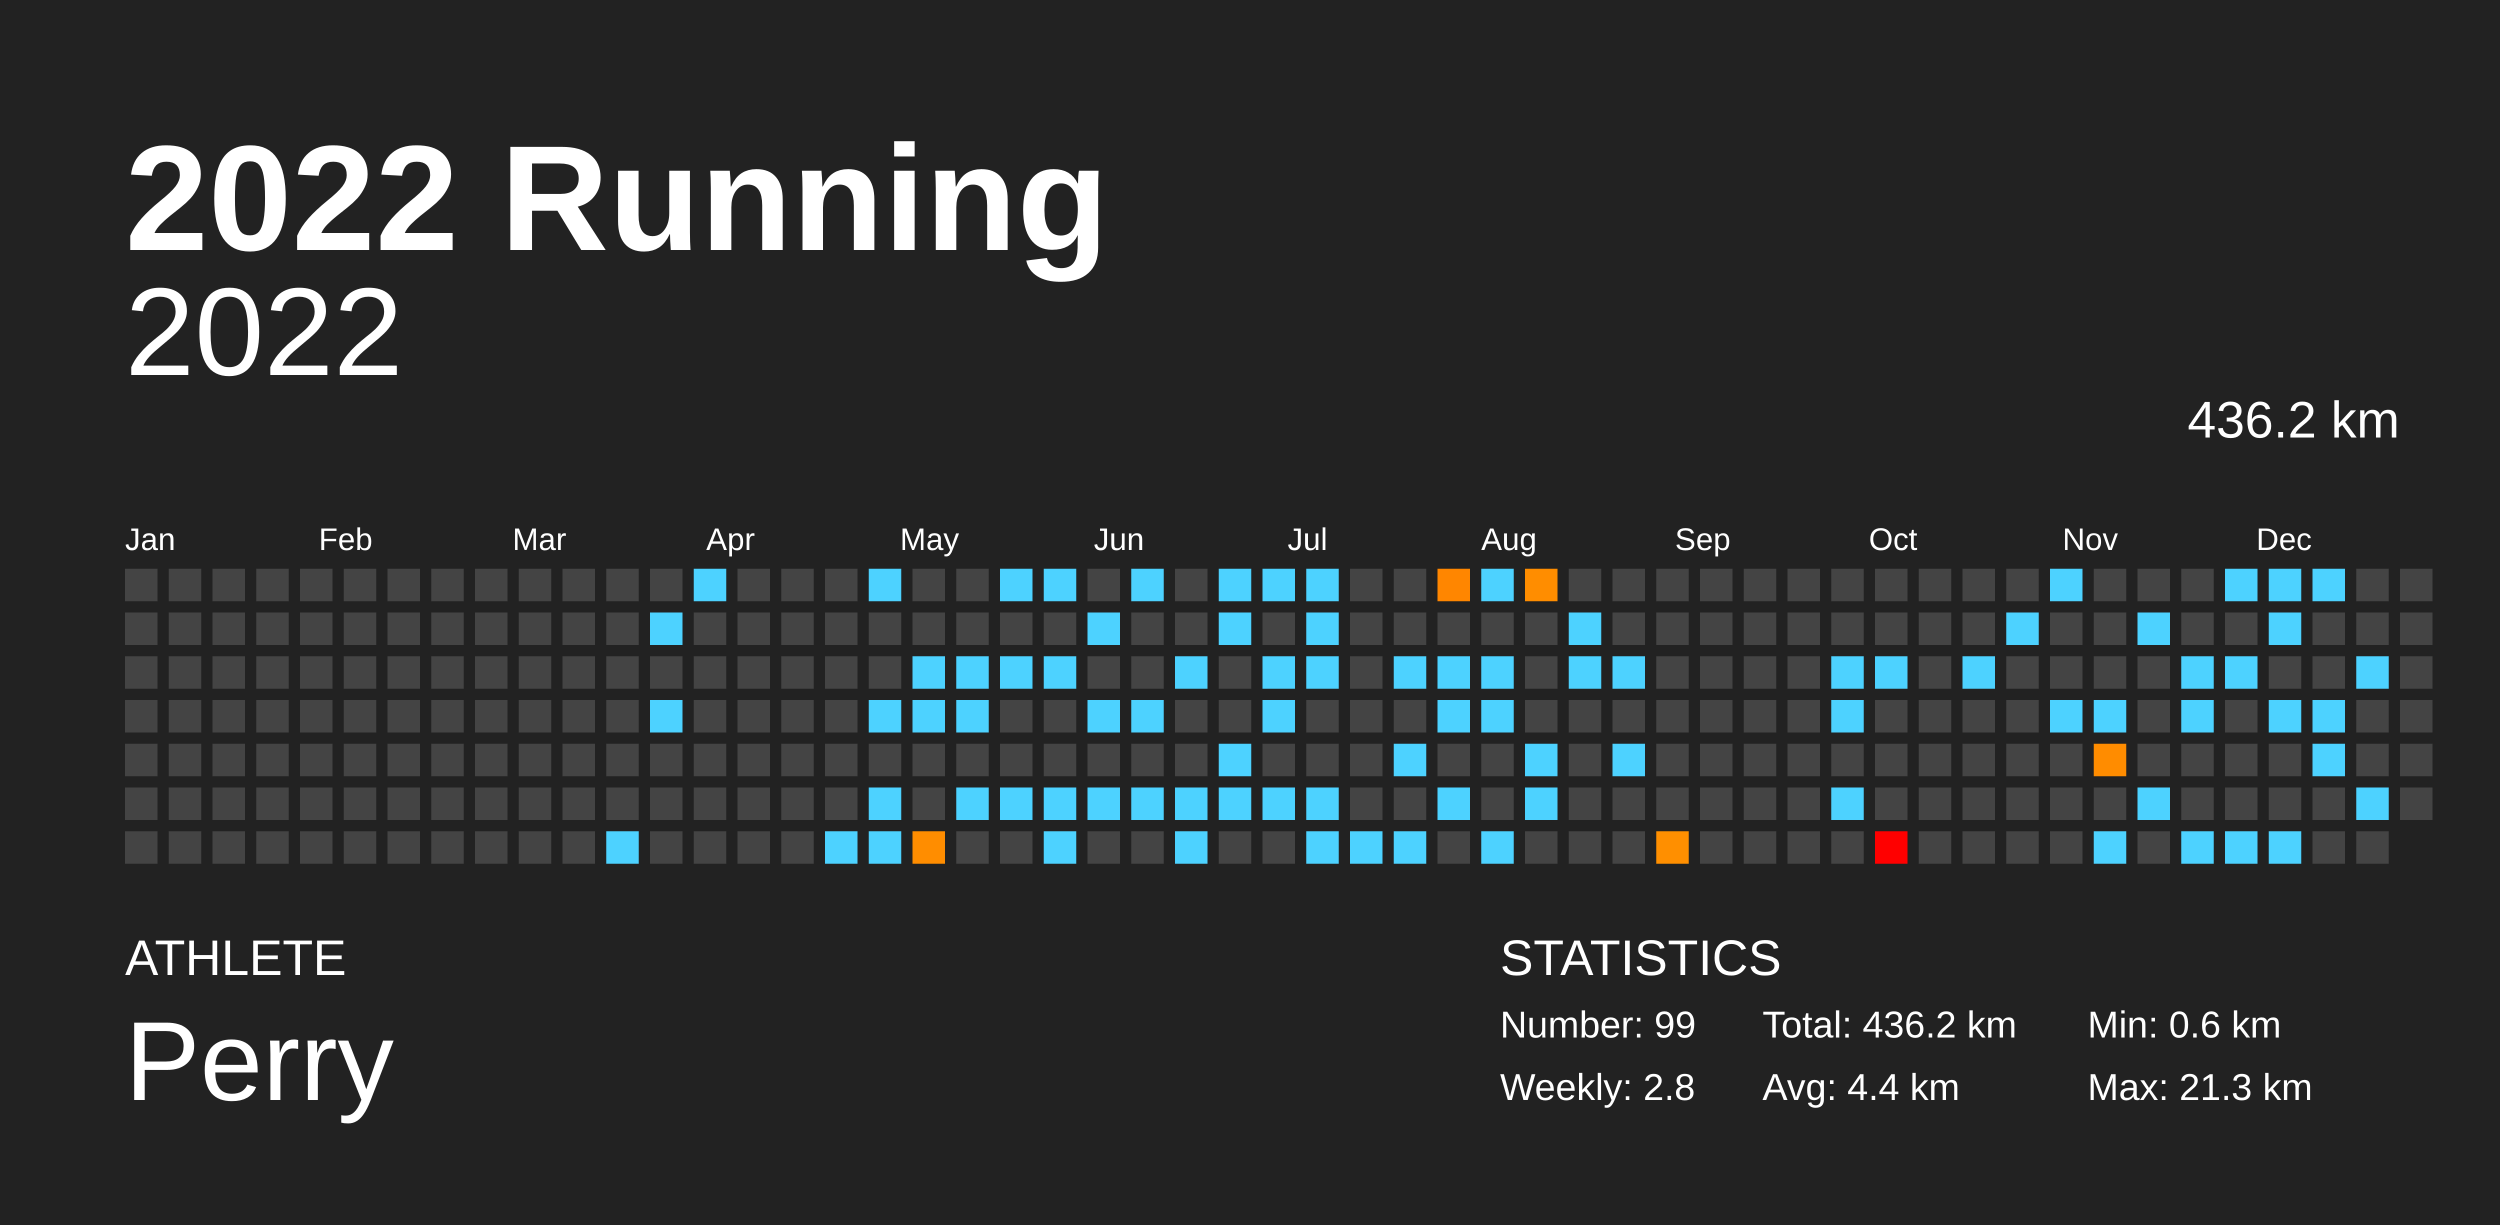
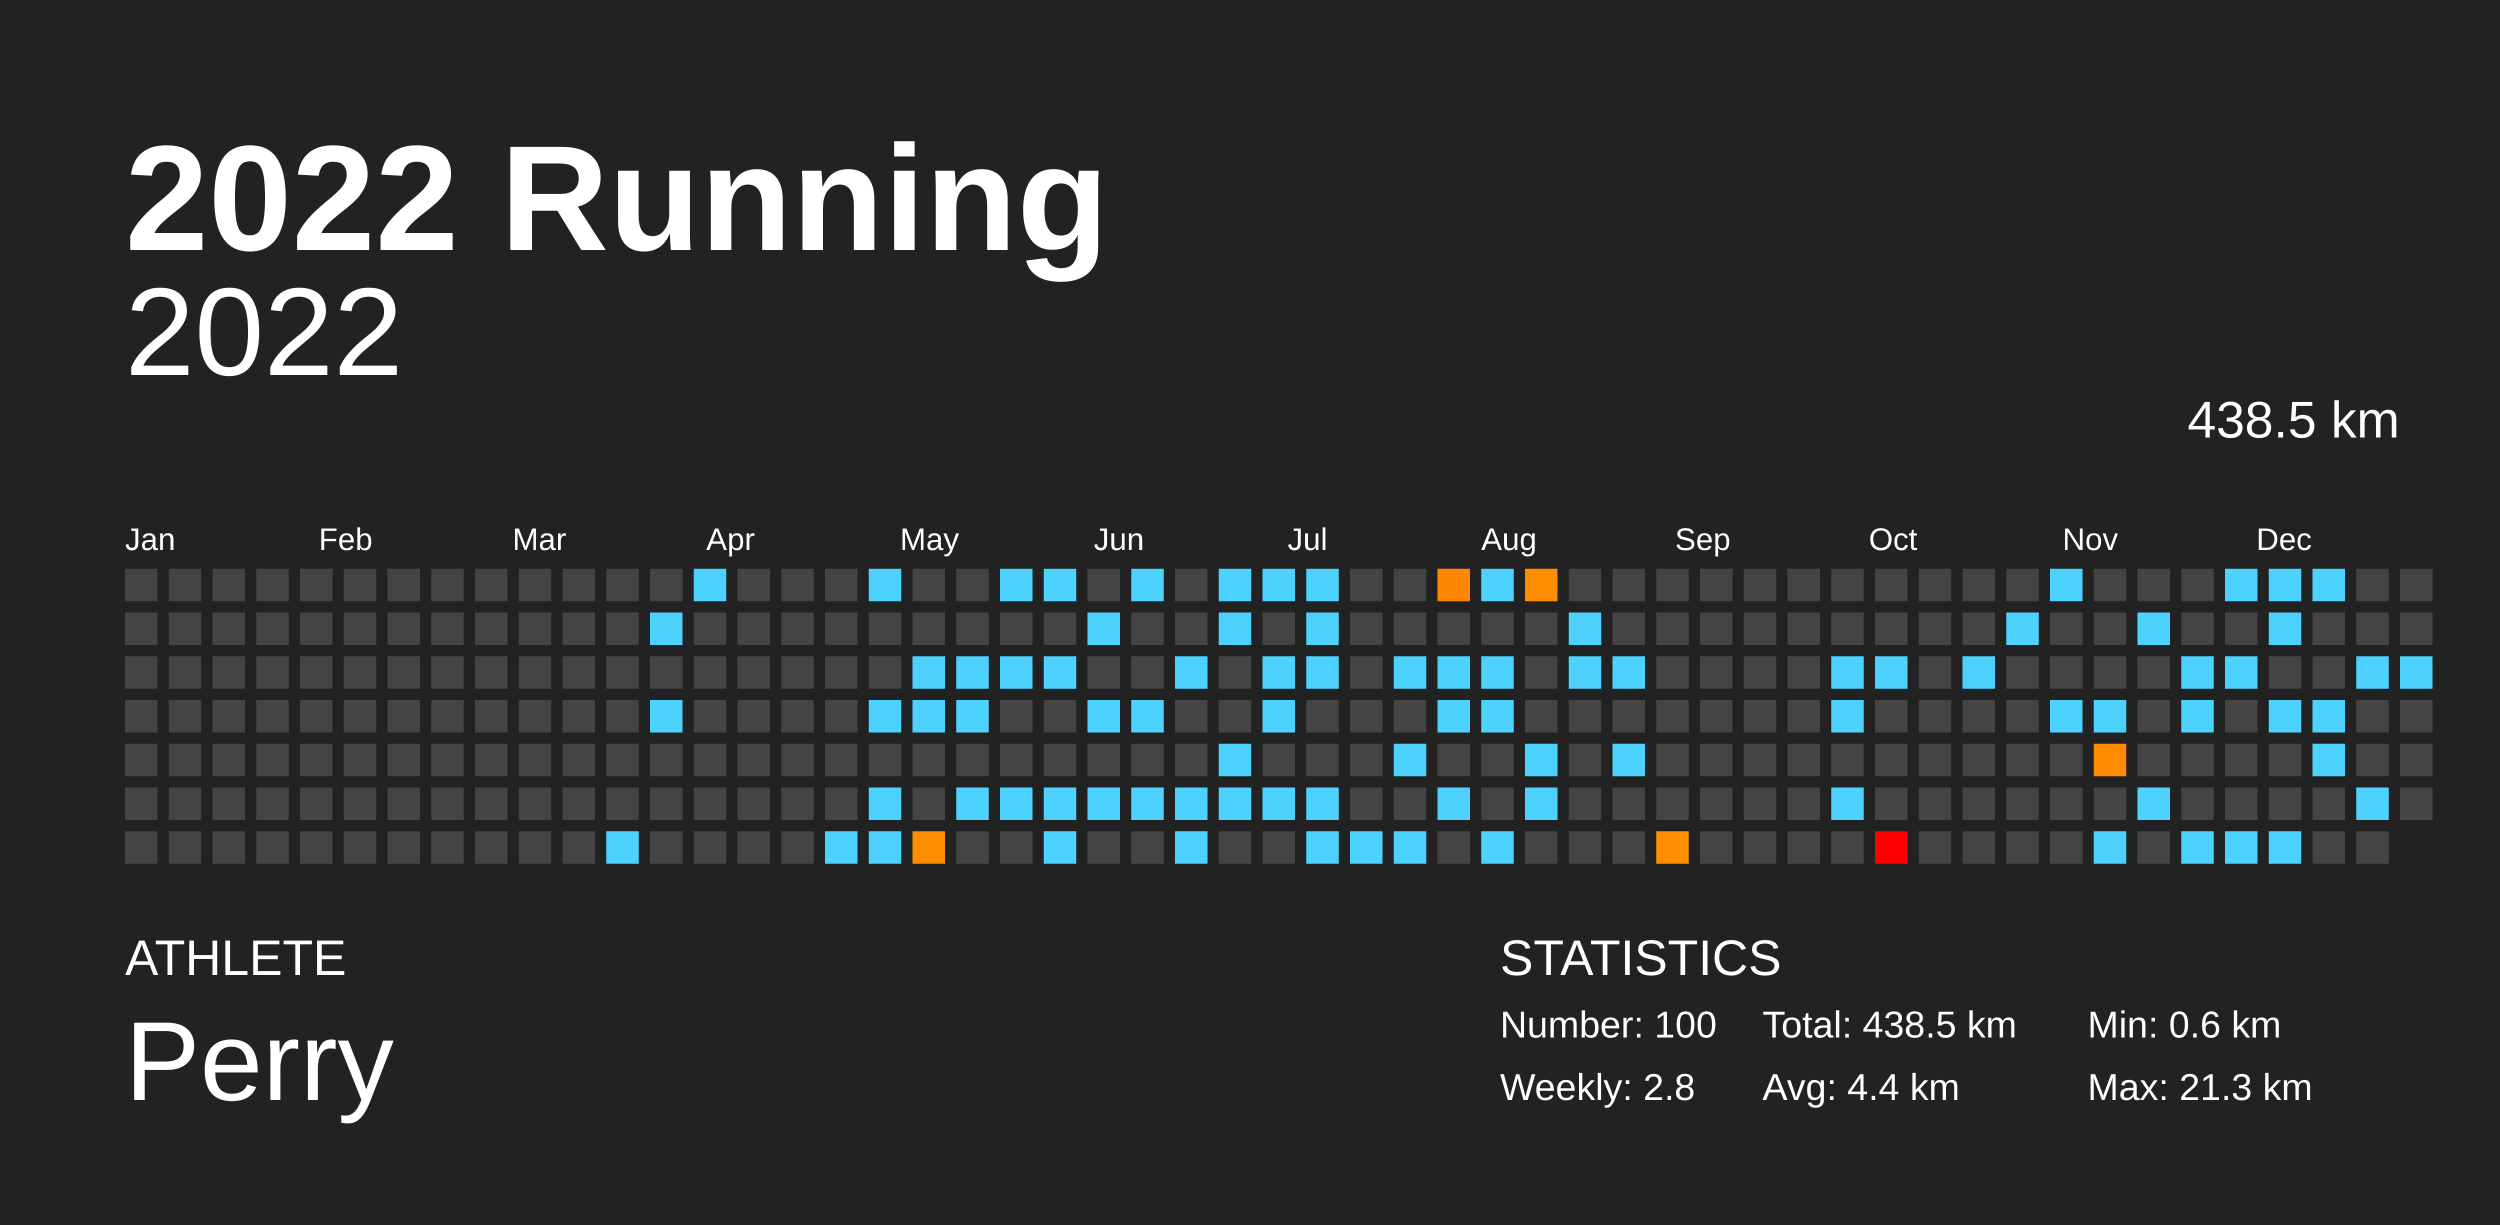
<svg xmlns="http://www.w3.org/2000/svg" baseProfile="full" height="98mm" version="1.1" viewBox="0,0,200,98" width="200mm">
  <defs />
  <rect fill="#222222" height="98" width="200" x="0" y="0" />
  <text fill="#FFFFFF" style="font-size:12px; font-family:Arial; font-weight:bold;" x="10" y="20">2022 Running</text>
  <text fill="#FFFFFF" style="font-size:4px; font-family:Arial" x="10" y="78">ATHLETE</text>
  <text fill="#FFFFFF" style="font-size:9px; font-family:Arial" x="10" y="88">Perry</text>
  <text fill="#FFFFFF" style="font-size:4px; font-family:Arial" x="120" y="78">STATISTICS</text>
-   <text fill="#FFFFFF" style="font-size:3px; font-family:Arial" x="120" y="83">Number: 99</text>
+   <text fill="#FFFFFF" style="font-size:3px; font-family:Arial" x="120" y="83">Number: 100</text>
  <text fill="#FFFFFF" style="font-size:3px; font-family:Arial" x="120" y="88">Weekly: 2.8</text>
-   <text fill="#FFFFFF" style="font-size:3px; font-family:Arial" x="141" y="83">Total: 436.2 km</text>
+   <text fill="#FFFFFF" style="font-size:3px; font-family:Arial" x="141" y="83">Total: 438.5 km</text>
  <text fill="#FFFFFF" style="font-size:3px; font-family:Arial" x="141" y="88">Avg: 4.4 km</text>
  <text fill="#FFFFFF" style="font-size:3px; font-family:Arial" x="167" y="83">Min: 0.6 km</text>
  <text fill="#FFFFFF" style="font-size:3px; font-family:Arial" x="167" y="88">Max: 21.3 km</text>
  <text alignment-baseline="hanging" fill="#FFFFFF" style="font-size:10.0px; font-family:Arial;" x="10" y="30">2022</text>
-   <text alignment-baseline="hanging" fill="#FFFFFF" style="font-size:4.125px; font-family:Arial;" x="175" y="35">436.2 km</text>
+   <text alignment-baseline="hanging" fill="#FFFFFF" style="font-size:4.125px; font-family:Arial;" x="175" y="35">438.5 km</text>
  <text fill="#FFFFFF" style="font-size:2.5px; font-family:Arial" x="10.0" y="44">Jan</text>
  <text fill="#FFFFFF" style="font-size:2.5px; font-family:Arial" x="25.5" y="44">Feb</text>
  <text fill="#FFFFFF" style="font-size:2.5px; font-family:Arial" x="41.0" y="44">Mar</text>
  <text fill="#FFFFFF" style="font-size:2.5px; font-family:Arial" x="56.5" y="44">Apr</text>
  <text fill="#FFFFFF" style="font-size:2.5px; font-family:Arial" x="72.0" y="44">May</text>
  <text fill="#FFFFFF" style="font-size:2.5px; font-family:Arial" x="87.5" y="44">Jun</text>
  <text fill="#FFFFFF" style="font-size:2.5px; font-family:Arial" x="103.0" y="44">Jul</text>
  <text fill="#FFFFFF" style="font-size:2.5px; font-family:Arial" x="118.5" y="44">Aug</text>
  <text fill="#FFFFFF" style="font-size:2.5px; font-family:Arial" x="134.0" y="44">Sep</text>
  <text fill="#FFFFFF" style="font-size:2.5px; font-family:Arial" x="149.5" y="44">Oct</text>
  <text fill="#FFFFFF" style="font-size:2.5px; font-family:Arial" x="165.0" y="44">Nov</text>
  <text fill="#FFFFFF" style="font-size:2.5px; font-family:Arial" x="180.5" y="44">Dec</text>
  <rect fill="#444444" height="2.6" width="2.6" x="10.0" y="45.5" />
  <rect fill="#444444" height="2.6" width="2.6" x="10.0" y="49.0" />
  <rect fill="#444444" height="2.6" width="2.6" x="10.0" y="52.5" />
  <rect fill="#444444" height="2.6" width="2.6" x="10.0" y="56.0" />
  <rect fill="#444444" height="2.6" width="2.6" x="10.0" y="59.5" />
  <rect fill="#444444" height="2.6" width="2.6" x="10.0" y="63.0" />
  <rect fill="#444444" height="2.6" width="2.6" x="10.0" y="66.5" />
  <rect fill="#444444" height="2.6" width="2.6" x="13.5" y="45.5" />
  <rect fill="#444444" height="2.6" width="2.6" x="13.5" y="49.0" />
  <rect fill="#444444" height="2.6" width="2.6" x="13.5" y="52.5" />
  <rect fill="#444444" height="2.6" width="2.6" x="13.5" y="56.0" />
  <rect fill="#444444" height="2.6" width="2.6" x="13.5" y="59.5" />
  <rect fill="#444444" height="2.6" width="2.6" x="13.5" y="63.0" />
  <rect fill="#444444" height="2.6" width="2.6" x="13.5" y="66.5" />
  <rect fill="#444444" height="2.6" width="2.6" x="17.0" y="45.5" />
  <rect fill="#444444" height="2.6" width="2.6" x="17.0" y="49.0" />
  <rect fill="#444444" height="2.6" width="2.6" x="17.0" y="52.5" />
  <rect fill="#444444" height="2.6" width="2.6" x="17.0" y="56.0" />
  <rect fill="#444444" height="2.6" width="2.6" x="17.0" y="59.5" />
  <rect fill="#444444" height="2.6" width="2.6" x="17.0" y="63.0" />
  <rect fill="#444444" height="2.6" width="2.6" x="17.0" y="66.5" />
  <rect fill="#444444" height="2.6" width="2.6" x="20.5" y="45.5" />
  <rect fill="#444444" height="2.6" width="2.6" x="20.5" y="49.0" />
  <rect fill="#444444" height="2.6" width="2.6" x="20.5" y="52.5" />
  <rect fill="#444444" height="2.6" width="2.6" x="20.5" y="56.0" />
  <rect fill="#444444" height="2.6" width="2.6" x="20.5" y="59.5" />
  <rect fill="#444444" height="2.6" width="2.6" x="20.5" y="63.0" />
  <rect fill="#444444" height="2.6" width="2.6" x="20.5" y="66.5" />
  <rect fill="#444444" height="2.6" width="2.6" x="24.0" y="45.5" />
  <rect fill="#444444" height="2.6" width="2.6" x="24.0" y="49.0" />
  <rect fill="#444444" height="2.6" width="2.6" x="24.0" y="52.5" />
  <rect fill="#444444" height="2.6" width="2.6" x="24.0" y="56.0" />
  <rect fill="#444444" height="2.6" width="2.6" x="24.0" y="59.5" />
  <rect fill="#444444" height="2.6" width="2.6" x="24.0" y="63.0" />
  <rect fill="#444444" height="2.6" width="2.6" x="24.0" y="66.5" />
  <rect fill="#444444" height="2.6" width="2.6" x="27.5" y="45.5" />
  <rect fill="#444444" height="2.6" width="2.6" x="27.5" y="49.0" />
  <rect fill="#444444" height="2.6" width="2.6" x="27.5" y="52.5" />
  <rect fill="#444444" height="2.6" width="2.6" x="27.5" y="56.0" />
  <rect fill="#444444" height="2.6" width="2.6" x="27.5" y="59.5" />
  <rect fill="#444444" height="2.6" width="2.6" x="27.5" y="63.0" />
  <rect fill="#444444" height="2.6" width="2.6" x="27.5" y="66.5" />
  <rect fill="#444444" height="2.6" width="2.6" x="31.0" y="45.5" />
  <rect fill="#444444" height="2.6" width="2.6" x="31.0" y="49.0" />
  <rect fill="#444444" height="2.6" width="2.6" x="31.0" y="52.5" />
  <rect fill="#444444" height="2.6" width="2.6" x="31.0" y="56.0" />
  <rect fill="#444444" height="2.6" width="2.6" x="31.0" y="59.5" />
  <rect fill="#444444" height="2.6" width="2.6" x="31.0" y="63.0" />
  <rect fill="#444444" height="2.6" width="2.6" x="31.0" y="66.5" />
  <rect fill="#444444" height="2.6" width="2.6" x="34.5" y="45.5" />
  <rect fill="#444444" height="2.6" width="2.6" x="34.5" y="49.0" />
  <rect fill="#444444" height="2.6" width="2.6" x="34.5" y="52.5" />
  <rect fill="#444444" height="2.6" width="2.6" x="34.5" y="56.0" />
  <rect fill="#444444" height="2.6" width="2.6" x="34.5" y="59.5" />
  <rect fill="#444444" height="2.6" width="2.6" x="34.5" y="63.0" />
  <rect fill="#444444" height="2.6" width="2.6" x="34.5" y="66.5" />
  <rect fill="#444444" height="2.6" width="2.6" x="38.0" y="45.5" />
  <rect fill="#444444" height="2.6" width="2.6" x="38.0" y="49.0" />
  <rect fill="#444444" height="2.6" width="2.6" x="38.0" y="52.5" />
  <rect fill="#444444" height="2.6" width="2.6" x="38.0" y="56.0" />
  <rect fill="#444444" height="2.6" width="2.6" x="38.0" y="59.5" />
  <rect fill="#444444" height="2.6" width="2.6" x="38.0" y="63.0" />
  <rect fill="#444444" height="2.6" width="2.6" x="38.0" y="66.5" />
  <rect fill="#444444" height="2.6" width="2.6" x="41.5" y="45.5" />
  <rect fill="#444444" height="2.6" width="2.6" x="41.5" y="49.0" />
  <rect fill="#444444" height="2.6" width="2.6" x="41.5" y="52.5" />
  <rect fill="#444444" height="2.6" width="2.6" x="41.5" y="56.0" />
  <rect fill="#444444" height="2.6" width="2.6" x="41.5" y="59.5" />
  <rect fill="#444444" height="2.6" width="2.6" x="41.5" y="63.0" />
  <rect fill="#444444" height="2.6" width="2.6" x="41.5" y="66.5" />
  <rect fill="#444444" height="2.6" width="2.6" x="45.0" y="45.5" />
  <rect fill="#444444" height="2.6" width="2.6" x="45.0" y="49.0" />
  <rect fill="#444444" height="2.6" width="2.6" x="45.0" y="52.5" />
  <rect fill="#444444" height="2.6" width="2.6" x="45.0" y="56.0" />
  <rect fill="#444444" height="2.6" width="2.6" x="45.0" y="59.5" />
  <rect fill="#444444" height="2.6" width="2.6" x="45.0" y="63.0" />
  <rect fill="#444444" height="2.6" width="2.6" x="45.0" y="66.5" />
  <rect fill="#444444" height="2.6" width="2.6" x="48.5" y="45.5" />
  <rect fill="#444444" height="2.6" width="2.6" x="48.5" y="49.0" />
  <rect fill="#444444" height="2.6" width="2.6" x="48.5" y="52.5" />
  <rect fill="#444444" height="2.6" width="2.6" x="48.5" y="56.0" />
  <rect fill="#444444" height="2.6" width="2.6" x="48.5" y="59.5" />
  <rect fill="#444444" height="2.6" width="2.6" x="48.5" y="63.0" />
  <rect fill="#4dd2ff" height="2.6" width="2.6" x="48.5" y="66.5" />
  <rect fill="#444444" height="2.6" width="2.6" x="52.0" y="45.5" />
  <rect fill="#4dd2ff" height="2.6" width="2.6" x="52.0" y="49.0" />
  <rect fill="#444444" height="2.6" width="2.6" x="52.0" y="52.5" />
  <rect fill="#4dd2ff" height="2.6" width="2.6" x="52.0" y="56.0" />
  <rect fill="#444444" height="2.6" width="2.6" x="52.0" y="59.5" />
  <rect fill="#444444" height="2.6" width="2.6" x="52.0" y="63.0" />
  <rect fill="#444444" height="2.6" width="2.6" x="52.0" y="66.5" />
  <rect fill="#4dd2ff" height="2.6" width="2.6" x="55.5" y="45.5" />
  <rect fill="#444444" height="2.6" width="2.6" x="55.5" y="49.0" />
  <rect fill="#444444" height="2.6" width="2.6" x="55.5" y="52.5" />
  <rect fill="#444444" height="2.6" width="2.6" x="55.5" y="56.0" />
  <rect fill="#444444" height="2.6" width="2.6" x="55.5" y="59.5" />
  <rect fill="#444444" height="2.6" width="2.6" x="55.5" y="63.0" />
  <rect fill="#444444" height="2.6" width="2.6" x="55.5" y="66.5" />
  <rect fill="#444444" height="2.6" width="2.6" x="59.0" y="45.5" />
  <rect fill="#444444" height="2.6" width="2.6" x="59.0" y="49.0" />
  <rect fill="#444444" height="2.6" width="2.6" x="59.0" y="52.5" />
  <rect fill="#444444" height="2.6" width="2.6" x="59.0" y="56.0" />
  <rect fill="#444444" height="2.6" width="2.6" x="59.0" y="59.5" />
  <rect fill="#444444" height="2.6" width="2.6" x="59.0" y="63.0" />
  <rect fill="#444444" height="2.6" width="2.6" x="59.0" y="66.5" />
  <rect fill="#444444" height="2.6" width="2.6" x="62.5" y="45.5" />
  <rect fill="#444444" height="2.6" width="2.6" x="62.5" y="49.0" />
  <rect fill="#444444" height="2.6" width="2.6" x="62.5" y="52.5" />
  <rect fill="#444444" height="2.6" width="2.6" x="62.5" y="56.0" />
  <rect fill="#444444" height="2.6" width="2.6" x="62.5" y="59.5" />
  <rect fill="#444444" height="2.6" width="2.6" x="62.5" y="63.0" />
  <rect fill="#444444" height="2.6" width="2.6" x="62.5" y="66.5" />
  <rect fill="#444444" height="2.6" width="2.6" x="66.0" y="45.5" />
  <rect fill="#444444" height="2.6" width="2.6" x="66.0" y="49.0" />
  <rect fill="#444444" height="2.6" width="2.6" x="66.0" y="52.5" />
  <rect fill="#444444" height="2.6" width="2.6" x="66.0" y="56.0" />
  <rect fill="#444444" height="2.6" width="2.6" x="66.0" y="59.5" />
  <rect fill="#444444" height="2.6" width="2.6" x="66.0" y="63.0" />
  <rect fill="#4dd2ff" height="2.6" width="2.6" x="66.0" y="66.5" />
  <rect fill="#4dd2ff" height="2.6" width="2.6" x="69.5" y="45.5" />
  <rect fill="#444444" height="2.6" width="2.6" x="69.5" y="49.0" />
  <rect fill="#444444" height="2.6" width="2.6" x="69.5" y="52.5" />
  <rect fill="#4dd2ff" height="2.6" width="2.6" x="69.5" y="56.0" />
  <rect fill="#444444" height="2.6" width="2.6" x="69.5" y="59.5" />
  <rect fill="#4dd2ff" height="2.6" width="2.6" x="69.5" y="63.0" />
  <rect fill="#4dd2ff" height="2.6" width="2.6" x="69.5" y="66.5" />
  <rect fill="#444444" height="2.6" width="2.6" x="73.0" y="45.5" />
  <rect fill="#444444" height="2.6" width="2.6" x="73.0" y="49.0" />
  <rect fill="#4dd2ff" height="2.6" width="2.6" x="73.0" y="52.5" />
  <rect fill="#4dd2ff" height="2.6" width="2.6" x="73.0" y="56.0" />
  <rect fill="#444444" height="2.6" width="2.6" x="73.0" y="59.5" />
  <rect fill="#444444" height="2.6" width="2.6" x="73.0" y="63.0" />
  <rect fill="#ff8d00" height="2.6" width="2.6" x="73.0" y="66.5" />
  <rect fill="#444444" height="2.6" width="2.6" x="76.5" y="45.5" />
  <rect fill="#444444" height="2.6" width="2.6" x="76.5" y="49.0" />
  <rect fill="#4dd2ff" height="2.6" width="2.6" x="76.5" y="52.5" />
  <rect fill="#4dd2ff" height="2.6" width="2.6" x="76.5" y="56.0" />
  <rect fill="#444444" height="2.6" width="2.6" x="76.5" y="59.5" />
  <rect fill="#4dd2ff" height="2.6" width="2.6" x="76.5" y="63.0" />
  <rect fill="#444444" height="2.6" width="2.6" x="76.5" y="66.5" />
  <rect fill="#4dd2ff" height="2.6" width="2.6" x="80.0" y="45.5" />
  <rect fill="#444444" height="2.6" width="2.6" x="80.0" y="49.0" />
  <rect fill="#4dd2ff" height="2.6" width="2.6" x="80.0" y="52.5" />
  <rect fill="#444444" height="2.6" width="2.6" x="80.0" y="56.0" />
  <rect fill="#444444" height="2.6" width="2.6" x="80.0" y="59.5" />
  <rect fill="#4dd2ff" height="2.6" width="2.6" x="80.0" y="63.0" />
  <rect fill="#444444" height="2.6" width="2.6" x="80.0" y="66.5" />
  <rect fill="#4dd2ff" height="2.6" width="2.6" x="83.5" y="45.5" />
  <rect fill="#444444" height="2.6" width="2.6" x="83.5" y="49.0" />
  <rect fill="#4dd2ff" height="2.6" width="2.6" x="83.5" y="52.5" />
  <rect fill="#444444" height="2.6" width="2.6" x="83.5" y="56.0" />
  <rect fill="#444444" height="2.6" width="2.6" x="83.5" y="59.5" />
  <rect fill="#4dd2ff" height="2.6" width="2.6" x="83.5" y="63.0" />
  <rect fill="#4dd2ff" height="2.6" width="2.6" x="83.5" y="66.5" />
  <rect fill="#444444" height="2.6" width="2.6" x="87.0" y="45.5" />
  <rect fill="#4dd2ff" height="2.6" width="2.6" x="87.0" y="49.0" />
  <rect fill="#444444" height="2.6" width="2.6" x="87.0" y="52.5" />
  <rect fill="#4dd2ff" height="2.6" width="2.6" x="87.0" y="56.0" />
  <rect fill="#444444" height="2.6" width="2.6" x="87.0" y="59.5" />
  <rect fill="#4dd2ff" height="2.6" width="2.6" x="87.0" y="63.0" />
  <rect fill="#444444" height="2.6" width="2.6" x="87.0" y="66.5" />
  <rect fill="#4dd2ff" height="2.6" width="2.6" x="90.5" y="45.5" />
  <rect fill="#444444" height="2.6" width="2.6" x="90.5" y="49.0" />
  <rect fill="#444444" height="2.6" width="2.6" x="90.5" y="52.5" />
  <rect fill="#4dd2ff" height="2.6" width="2.6" x="90.5" y="56.0" />
  <rect fill="#444444" height="2.6" width="2.6" x="90.5" y="59.5" />
  <rect fill="#4dd2ff" height="2.6" width="2.6" x="90.5" y="63.0" />
  <rect fill="#444444" height="2.6" width="2.6" x="90.5" y="66.5" />
  <rect fill="#444444" height="2.6" width="2.6" x="94.0" y="45.5" />
  <rect fill="#444444" height="2.6" width="2.6" x="94.0" y="49.0" />
  <rect fill="#4dd2ff" height="2.6" width="2.6" x="94.0" y="52.5" />
  <rect fill="#444444" height="2.6" width="2.6" x="94.0" y="56.0" />
  <rect fill="#444444" height="2.6" width="2.6" x="94.0" y="59.5" />
  <rect fill="#4dd2ff" height="2.6" width="2.6" x="94.0" y="63.0" />
  <rect fill="#4dd2ff" height="2.6" width="2.6" x="94.0" y="66.5" />
  <rect fill="#4dd2ff" height="2.6" width="2.6" x="97.5" y="45.5" />
  <rect fill="#4dd2ff" height="2.6" width="2.6" x="97.5" y="49.0" />
  <rect fill="#444444" height="2.6" width="2.6" x="97.5" y="52.5" />
  <rect fill="#444444" height="2.6" width="2.6" x="97.5" y="56.0" />
  <rect fill="#4dd2ff" height="2.6" width="2.6" x="97.5" y="59.5" />
  <rect fill="#4dd2ff" height="2.6" width="2.6" x="97.5" y="63.0" />
  <rect fill="#444444" height="2.6" width="2.6" x="97.5" y="66.5" />
  <rect fill="#4dd2ff" height="2.6" width="2.6" x="101.0" y="45.5" />
  <rect fill="#444444" height="2.6" width="2.6" x="101.0" y="49.0" />
  <rect fill="#4dd2ff" height="2.6" width="2.6" x="101.0" y="52.5" />
  <rect fill="#4dd2ff" height="2.6" width="2.6" x="101.0" y="56.0" />
  <rect fill="#444444" height="2.6" width="2.6" x="101.0" y="59.5" />
  <rect fill="#4dd2ff" height="2.6" width="2.6" x="101.0" y="63.0" />
  <rect fill="#444444" height="2.6" width="2.6" x="101.0" y="66.5" />
  <rect fill="#4dd2ff" height="2.6" width="2.6" x="104.5" y="45.5" />
  <rect fill="#4dd2ff" height="2.6" width="2.6" x="104.5" y="49.0" />
  <rect fill="#4dd2ff" height="2.6" width="2.6" x="104.5" y="52.5" />
  <rect fill="#444444" height="2.6" width="2.6" x="104.5" y="56.0" />
  <rect fill="#444444" height="2.6" width="2.6" x="104.5" y="59.5" />
  <rect fill="#4dd2ff" height="2.6" width="2.6" x="104.5" y="63.0" />
  <rect fill="#4dd2ff" height="2.6" width="2.6" x="104.5" y="66.5" />
  <rect fill="#444444" height="2.6" width="2.6" x="108.0" y="45.5" />
  <rect fill="#444444" height="2.6" width="2.6" x="108.0" y="49.0" />
  <rect fill="#444444" height="2.6" width="2.6" x="108.0" y="52.5" />
  <rect fill="#444444" height="2.6" width="2.6" x="108.0" y="56.0" />
  <rect fill="#444444" height="2.6" width="2.6" x="108.0" y="59.5" />
  <rect fill="#444444" height="2.6" width="2.6" x="108.0" y="63.0" />
  <rect fill="#4dd2ff" height="2.6" width="2.6" x="108.0" y="66.5" />
  <rect fill="#444444" height="2.6" width="2.6" x="111.5" y="45.5" />
  <rect fill="#444444" height="2.6" width="2.6" x="111.5" y="49.0" />
  <rect fill="#4dd2ff" height="2.6" width="2.6" x="111.5" y="52.5" />
  <rect fill="#444444" height="2.6" width="2.6" x="111.5" y="56.0" />
  <rect fill="#4dd2ff" height="2.6" width="2.6" x="111.5" y="59.5" />
  <rect fill="#444444" height="2.6" width="2.6" x="111.5" y="63.0" />
  <rect fill="#4dd2ff" height="2.6" width="2.6" x="111.5" y="66.5" />
  <rect fill="#ff8600" height="2.6" width="2.6" x="115.0" y="45.5" />
  <rect fill="#444444" height="2.6" width="2.6" x="115.0" y="49.0" />
  <rect fill="#4dd2ff" height="2.6" width="2.6" x="115.0" y="52.5" />
  <rect fill="#4dd2ff" height="2.6" width="2.6" x="115.0" y="56.0" />
  <rect fill="#444444" height="2.6" width="2.6" x="115.0" y="59.5" />
  <rect fill="#4dd2ff" height="2.6" width="2.6" x="115.0" y="63.0" />
  <rect fill="#444444" height="2.6" width="2.6" x="115.0" y="66.5" />
  <rect fill="#4dd2ff" height="2.6" width="2.6" x="118.5" y="45.5" />
  <rect fill="#444444" height="2.6" width="2.6" x="118.5" y="49.0" />
  <rect fill="#4dd2ff" height="2.6" width="2.6" x="118.5" y="52.5" />
  <rect fill="#4dd2ff" height="2.6" width="2.6" x="118.5" y="56.0" />
  <rect fill="#444444" height="2.6" width="2.6" x="118.5" y="59.5" />
  <rect fill="#444444" height="2.6" width="2.6" x="118.5" y="63.0" />
  <rect fill="#4dd2ff" height="2.6" width="2.6" x="118.5" y="66.5" />
  <rect fill="#ff8d00" height="2.6" width="2.6" x="122.0" y="45.5" />
  <rect fill="#444444" height="2.6" width="2.6" x="122.0" y="49.0" />
  <rect fill="#444444" height="2.6" width="2.6" x="122.0" y="52.5" />
  <rect fill="#444444" height="2.6" width="2.6" x="122.0" y="56.0" />
  <rect fill="#4dd2ff" height="2.6" width="2.6" x="122.0" y="59.5" />
  <rect fill="#4dd2ff" height="2.6" width="2.6" x="122.0" y="63.0" />
  <rect fill="#444444" height="2.6" width="2.6" x="122.0" y="66.5" />
  <rect fill="#444444" height="2.6" width="2.6" x="125.5" y="45.5" />
  <rect fill="#4dd2ff" height="2.6" width="2.6" x="125.5" y="49.0" />
  <rect fill="#4dd2ff" height="2.6" width="2.6" x="125.5" y="52.5" />
  <rect fill="#444444" height="2.6" width="2.6" x="125.5" y="56.0" />
  <rect fill="#444444" height="2.6" width="2.6" x="125.5" y="59.5" />
  <rect fill="#444444" height="2.6" width="2.6" x="125.5" y="63.0" />
  <rect fill="#444444" height="2.6" width="2.6" x="125.5" y="66.5" />
  <rect fill="#444444" height="2.6" width="2.6" x="129.0" y="45.5" />
  <rect fill="#444444" height="2.6" width="2.6" x="129.0" y="49.0" />
  <rect fill="#4dd2ff" height="2.6" width="2.6" x="129.0" y="52.5" />
  <rect fill="#444444" height="2.6" width="2.6" x="129.0" y="56.0" />
  <rect fill="#4dd2ff" height="2.6" width="2.6" x="129.0" y="59.5" />
  <rect fill="#444444" height="2.6" width="2.6" x="129.0" y="63.0" />
  <rect fill="#444444" height="2.6" width="2.6" x="129.0" y="66.5" />
  <rect fill="#444444" height="2.6" width="2.6" x="132.5" y="45.5" />
  <rect fill="#444444" height="2.6" width="2.6" x="132.5" y="49.0" />
  <rect fill="#444444" height="2.6" width="2.6" x="132.5" y="52.5" />
  <rect fill="#444444" height="2.6" width="2.6" x="132.5" y="56.0" />
  <rect fill="#444444" height="2.6" width="2.6" x="132.5" y="59.5" />
  <rect fill="#444444" height="2.6" width="2.6" x="132.5" y="63.0" />
  <rect fill="#ff8f00" height="2.6" width="2.6" x="132.5" y="66.5" />
  <rect fill="#444444" height="2.6" width="2.6" x="136.0" y="45.5" />
  <rect fill="#444444" height="2.6" width="2.6" x="136.0" y="49.0" />
  <rect fill="#444444" height="2.6" width="2.6" x="136.0" y="52.5" />
  <rect fill="#444444" height="2.6" width="2.6" x="136.0" y="56.0" />
  <rect fill="#444444" height="2.6" width="2.6" x="136.0" y="59.5" />
  <rect fill="#444444" height="2.6" width="2.6" x="136.0" y="63.0" />
  <rect fill="#444444" height="2.6" width="2.6" x="136.0" y="66.5" />
  <rect fill="#444444" height="2.6" width="2.6" x="139.5" y="45.5" />
  <rect fill="#444444" height="2.6" width="2.6" x="139.5" y="49.0" />
  <rect fill="#444444" height="2.6" width="2.6" x="139.5" y="52.5" />
  <rect fill="#444444" height="2.6" width="2.6" x="139.5" y="56.0" />
  <rect fill="#444444" height="2.6" width="2.6" x="139.5" y="59.5" />
  <rect fill="#444444" height="2.6" width="2.6" x="139.5" y="63.0" />
  <rect fill="#444444" height="2.6" width="2.6" x="139.5" y="66.5" />
  <rect fill="#444444" height="2.6" width="2.6" x="143.0" y="45.5" />
  <rect fill="#444444" height="2.6" width="2.6" x="143.0" y="49.0" />
  <rect fill="#444444" height="2.6" width="2.6" x="143.0" y="52.5" />
  <rect fill="#444444" height="2.6" width="2.6" x="143.0" y="56.0" />
  <rect fill="#444444" height="2.6" width="2.6" x="143.0" y="59.5" />
  <rect fill="#444444" height="2.6" width="2.6" x="143.0" y="63.0" />
  <rect fill="#444444" height="2.6" width="2.6" x="143.0" y="66.5" />
  <rect fill="#444444" height="2.6" width="2.6" x="146.5" y="45.5" />
  <rect fill="#444444" height="2.6" width="2.6" x="146.5" y="49.0" />
  <rect fill="#4dd2ff" height="2.6" width="2.6" x="146.5" y="52.5" />
  <rect fill="#4dd2ff" height="2.6" width="2.6" x="146.5" y="56.0" />
  <rect fill="#444444" height="2.6" width="2.6" x="146.5" y="59.5" />
  <rect fill="#4dd2ff" height="2.6" width="2.6" x="146.5" y="63.0" />
  <rect fill="#444444" height="2.6" width="2.6" x="146.5" y="66.5" />
  <rect fill="#444444" height="2.6" width="2.6" x="150.0" y="45.5" />
  <rect fill="#444444" height="2.6" width="2.6" x="150.0" y="49.0" />
  <rect fill="#4dd2ff" height="2.6" width="2.6" x="150.0" y="52.5" />
  <rect fill="#444444" height="2.6" width="2.6" x="150.0" y="56.0" />
  <rect fill="#444444" height="2.6" width="2.6" x="150.0" y="59.5" />
  <rect fill="#444444" height="2.6" width="2.6" x="150.0" y="63.0" />
  <rect fill="red" height="2.6" width="2.6" x="150.0" y="66.5" />
  <rect fill="#444444" height="2.6" width="2.6" x="153.5" y="45.5" />
  <rect fill="#444444" height="2.6" width="2.6" x="153.5" y="49.0" />
  <rect fill="#444444" height="2.6" width="2.6" x="153.5" y="52.5" />
  <rect fill="#444444" height="2.6" width="2.6" x="153.5" y="56.0" />
  <rect fill="#444444" height="2.6" width="2.6" x="153.5" y="59.5" />
  <rect fill="#444444" height="2.6" width="2.6" x="153.5" y="63.0" />
  <rect fill="#444444" height="2.6" width="2.6" x="153.5" y="66.5" />
  <rect fill="#444444" height="2.6" width="2.6" x="157.0" y="45.5" />
  <rect fill="#444444" height="2.6" width="2.6" x="157.0" y="49.0" />
  <rect fill="#4dd2ff" height="2.6" width="2.6" x="157.0" y="52.5" />
  <rect fill="#444444" height="2.6" width="2.6" x="157.0" y="56.0" />
  <rect fill="#444444" height="2.6" width="2.6" x="157.0" y="59.5" />
  <rect fill="#444444" height="2.6" width="2.6" x="157.0" y="63.0" />
  <rect fill="#444444" height="2.6" width="2.6" x="157.0" y="66.5" />
  <rect fill="#444444" height="2.6" width="2.6" x="160.5" y="45.5" />
  <rect fill="#4dd2ff" height="2.6" width="2.6" x="160.5" y="49.0" />
  <rect fill="#444444" height="2.6" width="2.6" x="160.5" y="52.5" />
  <rect fill="#444444" height="2.6" width="2.6" x="160.5" y="56.0" />
  <rect fill="#444444" height="2.6" width="2.6" x="160.5" y="59.5" />
  <rect fill="#444444" height="2.6" width="2.6" x="160.5" y="63.0" />
  <rect fill="#444444" height="2.6" width="2.6" x="160.5" y="66.5" />
  <rect fill="#4dd2ff" height="2.6" width="2.6" x="164.0" y="45.5" />
  <rect fill="#444444" height="2.6" width="2.6" x="164.0" y="49.0" />
  <rect fill="#444444" height="2.6" width="2.6" x="164.0" y="52.5" />
  <rect fill="#4dd2ff" height="2.6" width="2.6" x="164.0" y="56.0" />
  <rect fill="#444444" height="2.6" width="2.6" x="164.0" y="59.5" />
  <rect fill="#444444" height="2.6" width="2.6" x="164.0" y="63.0" />
  <rect fill="#444444" height="2.6" width="2.6" x="164.0" y="66.5" />
  <rect fill="#444444" height="2.6" width="2.6" x="167.5" y="45.5" />
  <rect fill="#444444" height="2.6" width="2.6" x="167.5" y="49.0" />
  <rect fill="#444444" height="2.6" width="2.6" x="167.5" y="52.5" />
  <rect fill="#4dd2ff" height="2.6" width="2.6" x="167.5" y="56.0" />
  <rect fill="#ff8c00" height="2.6" width="2.6" x="167.5" y="59.5" />
  <rect fill="#444444" height="2.6" width="2.6" x="167.5" y="63.0" />
  <rect fill="#4dd2ff" height="2.6" width="2.6" x="167.5" y="66.5" />
  <rect fill="#444444" height="2.6" width="2.6" x="171.0" y="45.5" />
  <rect fill="#4dd2ff" height="2.6" width="2.6" x="171.0" y="49.0" />
  <rect fill="#444444" height="2.6" width="2.6" x="171.0" y="52.5" />
  <rect fill="#444444" height="2.6" width="2.6" x="171.0" y="56.0" />
  <rect fill="#444444" height="2.6" width="2.6" x="171.0" y="59.5" />
  <rect fill="#4dd2ff" height="2.6" width="2.6" x="171.0" y="63.0" />
  <rect fill="#444444" height="2.6" width="2.6" x="171.0" y="66.5" />
  <rect fill="#444444" height="2.6" width="2.6" x="174.5" y="45.5" />
  <rect fill="#444444" height="2.6" width="2.6" x="174.5" y="49.0" />
  <rect fill="#4dd2ff" height="2.6" width="2.6" x="174.5" y="52.5" />
  <rect fill="#4dd2ff" height="2.6" width="2.6" x="174.5" y="56.0" />
  <rect fill="#444444" height="2.6" width="2.6" x="174.5" y="59.5" />
  <rect fill="#444444" height="2.6" width="2.6" x="174.5" y="63.0" />
  <rect fill="#4dd2ff" height="2.6" width="2.6" x="174.5" y="66.5" />
  <rect fill="#4dd2ff" height="2.6" width="2.6" x="178.0" y="45.5" />
  <rect fill="#444444" height="2.6" width="2.6" x="178.0" y="49.0" />
  <rect fill="#4dd2ff" height="2.6" width="2.6" x="178.0" y="52.5" />
  <rect fill="#444444" height="2.6" width="2.6" x="178.0" y="56.0" />
  <rect fill="#444444" height="2.6" width="2.6" x="178.0" y="59.5" />
  <rect fill="#444444" height="2.6" width="2.6" x="178.0" y="63.0" />
  <rect fill="#4dd2ff" height="2.6" width="2.6" x="178.0" y="66.5" />
  <rect fill="#4dd2ff" height="2.6" width="2.6" x="181.5" y="45.5" />
  <rect fill="#4dd2ff" height="2.6" width="2.6" x="181.5" y="49.0" />
  <rect fill="#444444" height="2.6" width="2.6" x="181.5" y="52.5" />
  <rect fill="#4dd2ff" height="2.6" width="2.6" x="181.5" y="56.0" />
  <rect fill="#444444" height="2.6" width="2.6" x="181.5" y="59.5" />
  <rect fill="#444444" height="2.6" width="2.6" x="181.5" y="63.0" />
  <rect fill="#4dd2ff" height="2.6" width="2.6" x="181.5" y="66.5" />
  <rect fill="#4dd2ff" height="2.6" width="2.6" x="185.0" y="45.5" />
  <rect fill="#444444" height="2.6" width="2.6" x="185.0" y="49.0" />
  <rect fill="#444444" height="2.6" width="2.6" x="185.0" y="52.5" />
  <rect fill="#4dd2ff" height="2.6" width="2.6" x="185.0" y="56.0" />
  <rect fill="#4dd2ff" height="2.6" width="2.6" x="185.0" y="59.5" />
  <rect fill="#444444" height="2.6" width="2.6" x="185.0" y="63.0" />
  <rect fill="#444444" height="2.6" width="2.6" x="185.0" y="66.5" />
  <rect fill="#444444" height="2.6" width="2.6" x="188.5" y="45.5" />
  <rect fill="#444444" height="2.6" width="2.6" x="188.5" y="49.0" />
  <rect fill="#4dd2ff" height="2.6" width="2.6" x="188.5" y="52.5" />
  <rect fill="#444444" height="2.6" width="2.6" x="188.5" y="56.0" />
  <rect fill="#444444" height="2.6" width="2.6" x="188.5" y="59.5" />
  <rect fill="#4dd2ff" height="2.6" width="2.6" x="188.5" y="63.0" />
  <rect fill="#444444" height="2.6" width="2.6" x="188.5" y="66.5" />
  <rect fill="#444444" height="2.6" width="2.6" x="192.0" y="45.5" />
  <rect fill="#444444" height="2.6" width="2.6" x="192.0" y="49.0" />
-   <rect fill="#444444" height="2.6" width="2.6" x="192.0" y="52.5" />
+   <rect fill="#4dd2ff" height="2.6" width="2.6" x="192.0" y="52.5" />
  <rect fill="#444444" height="2.6" width="2.6" x="192.0" y="56.0" />
  <rect fill="#444444" height="2.6" width="2.6" x="192.0" y="59.5" />
  <rect fill="#444444" height="2.6" width="2.6" x="192.0" y="63.0" />
</svg>
